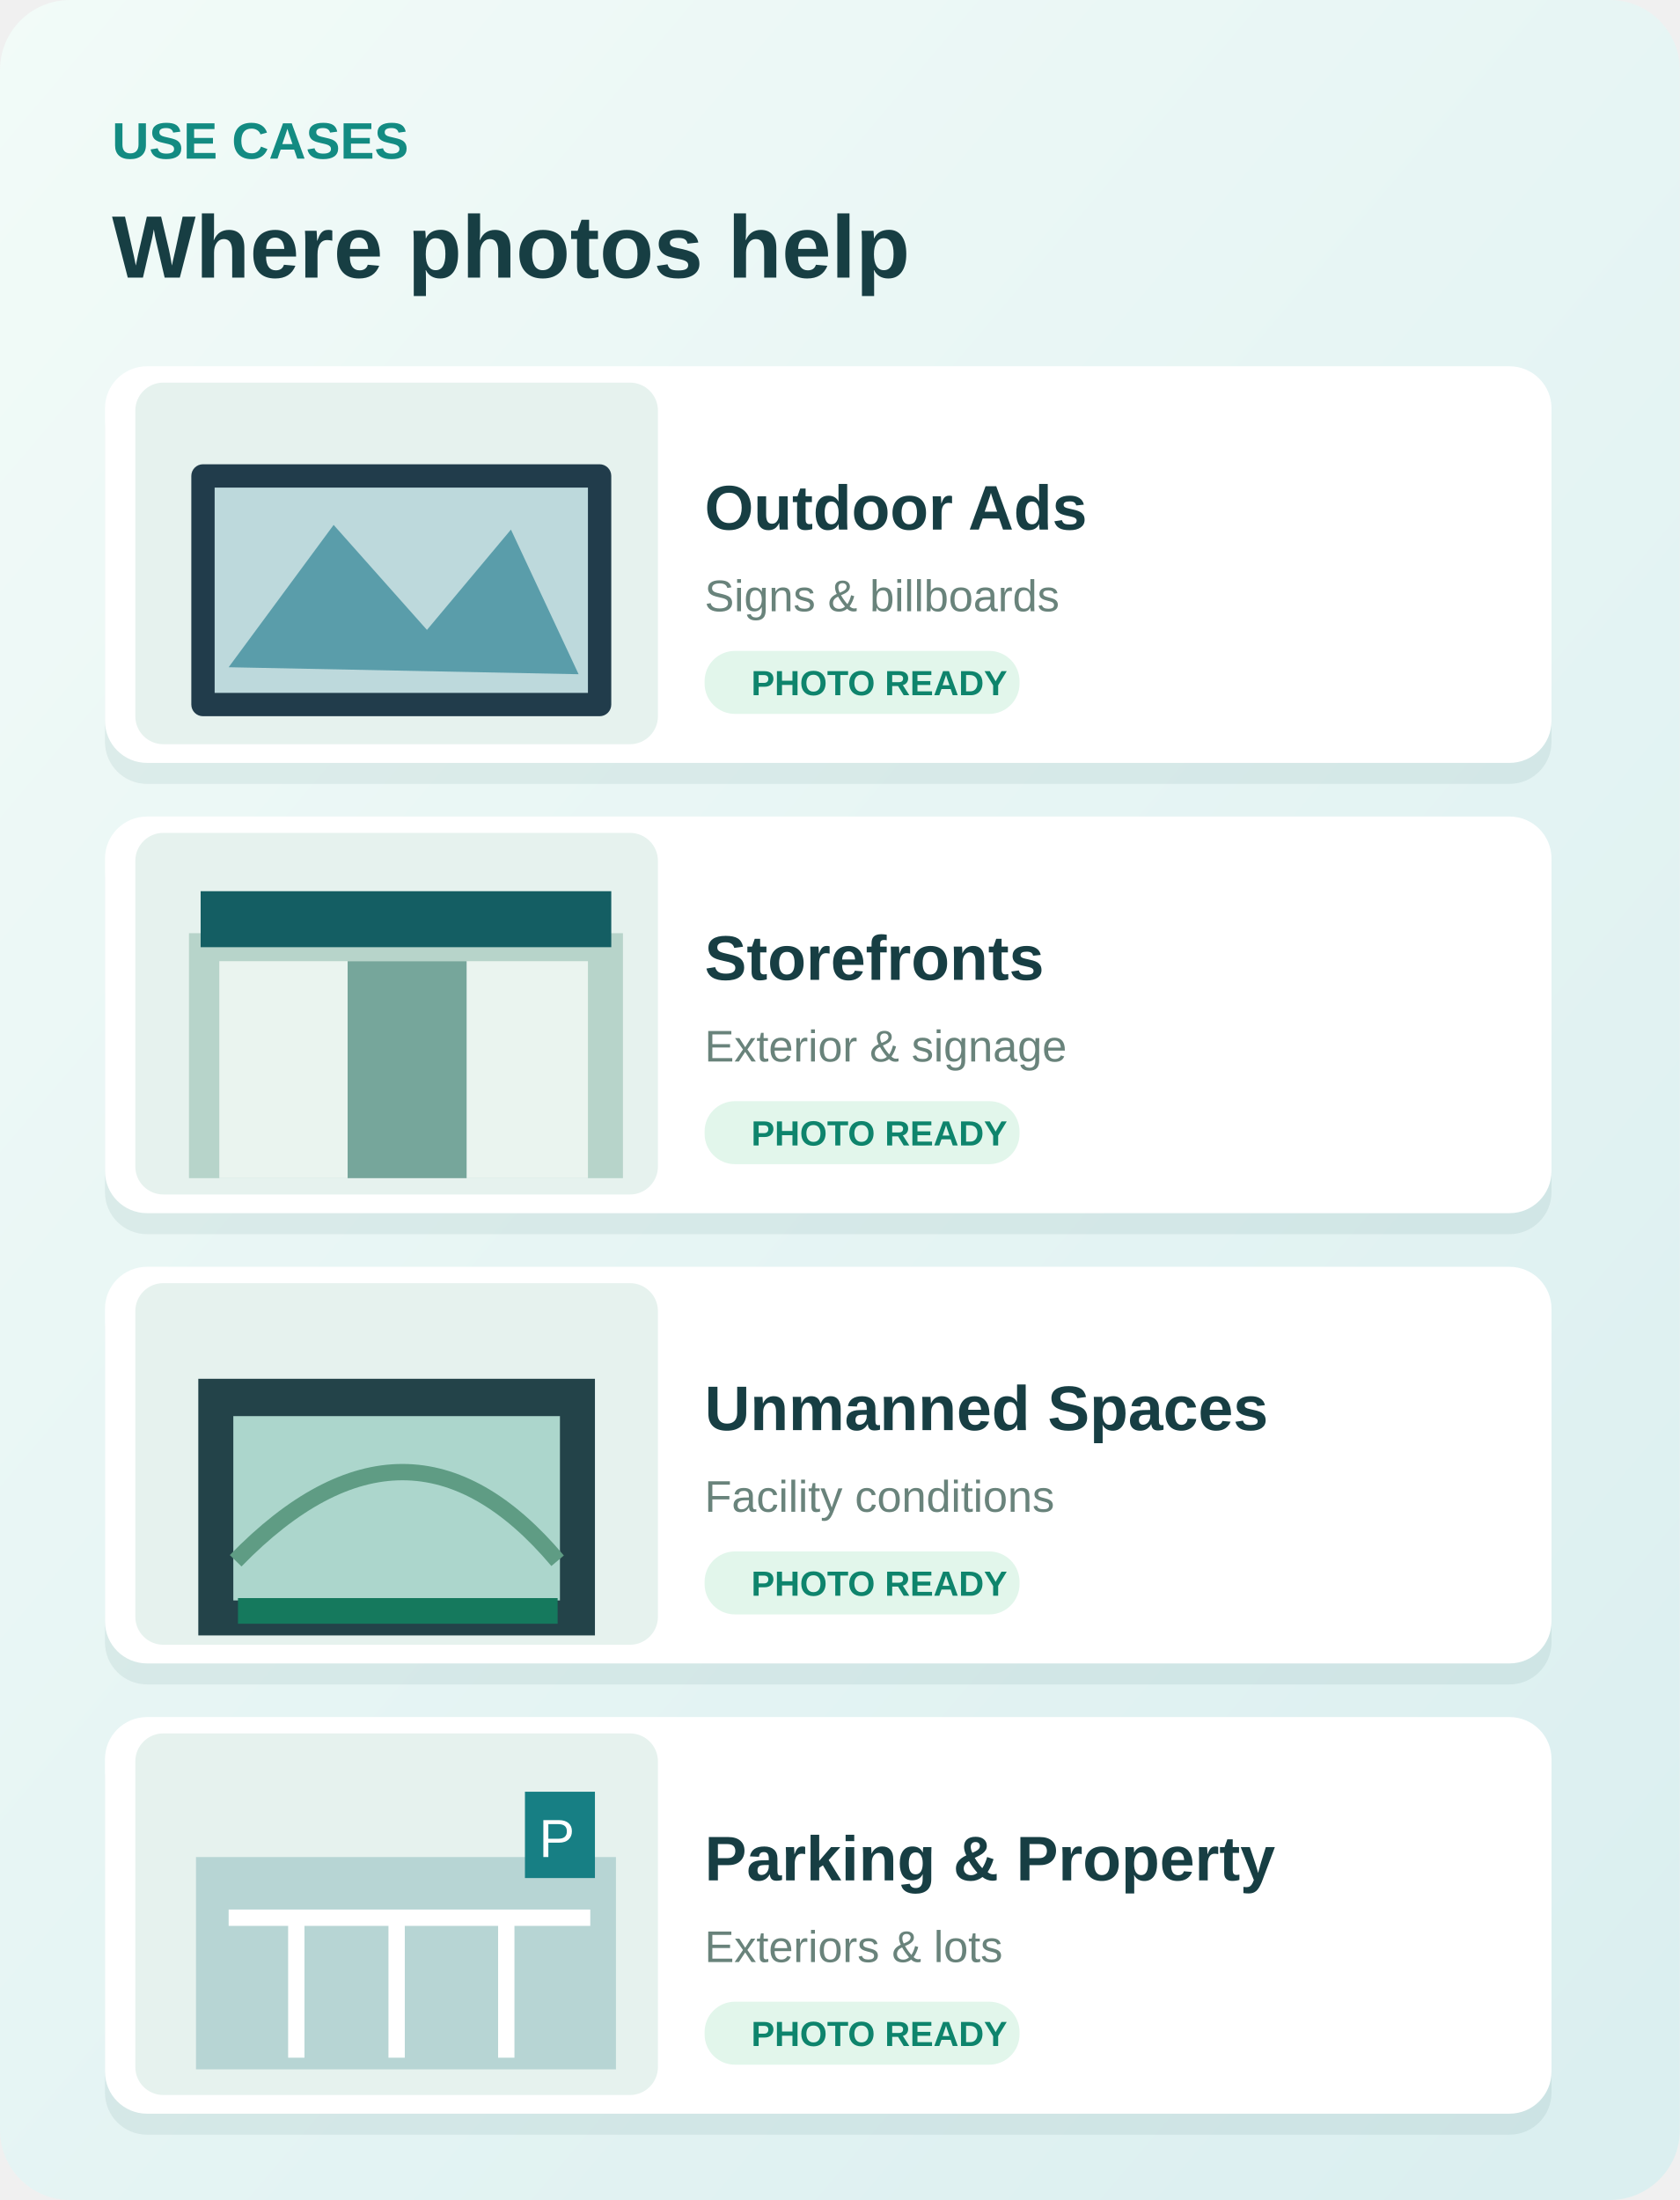
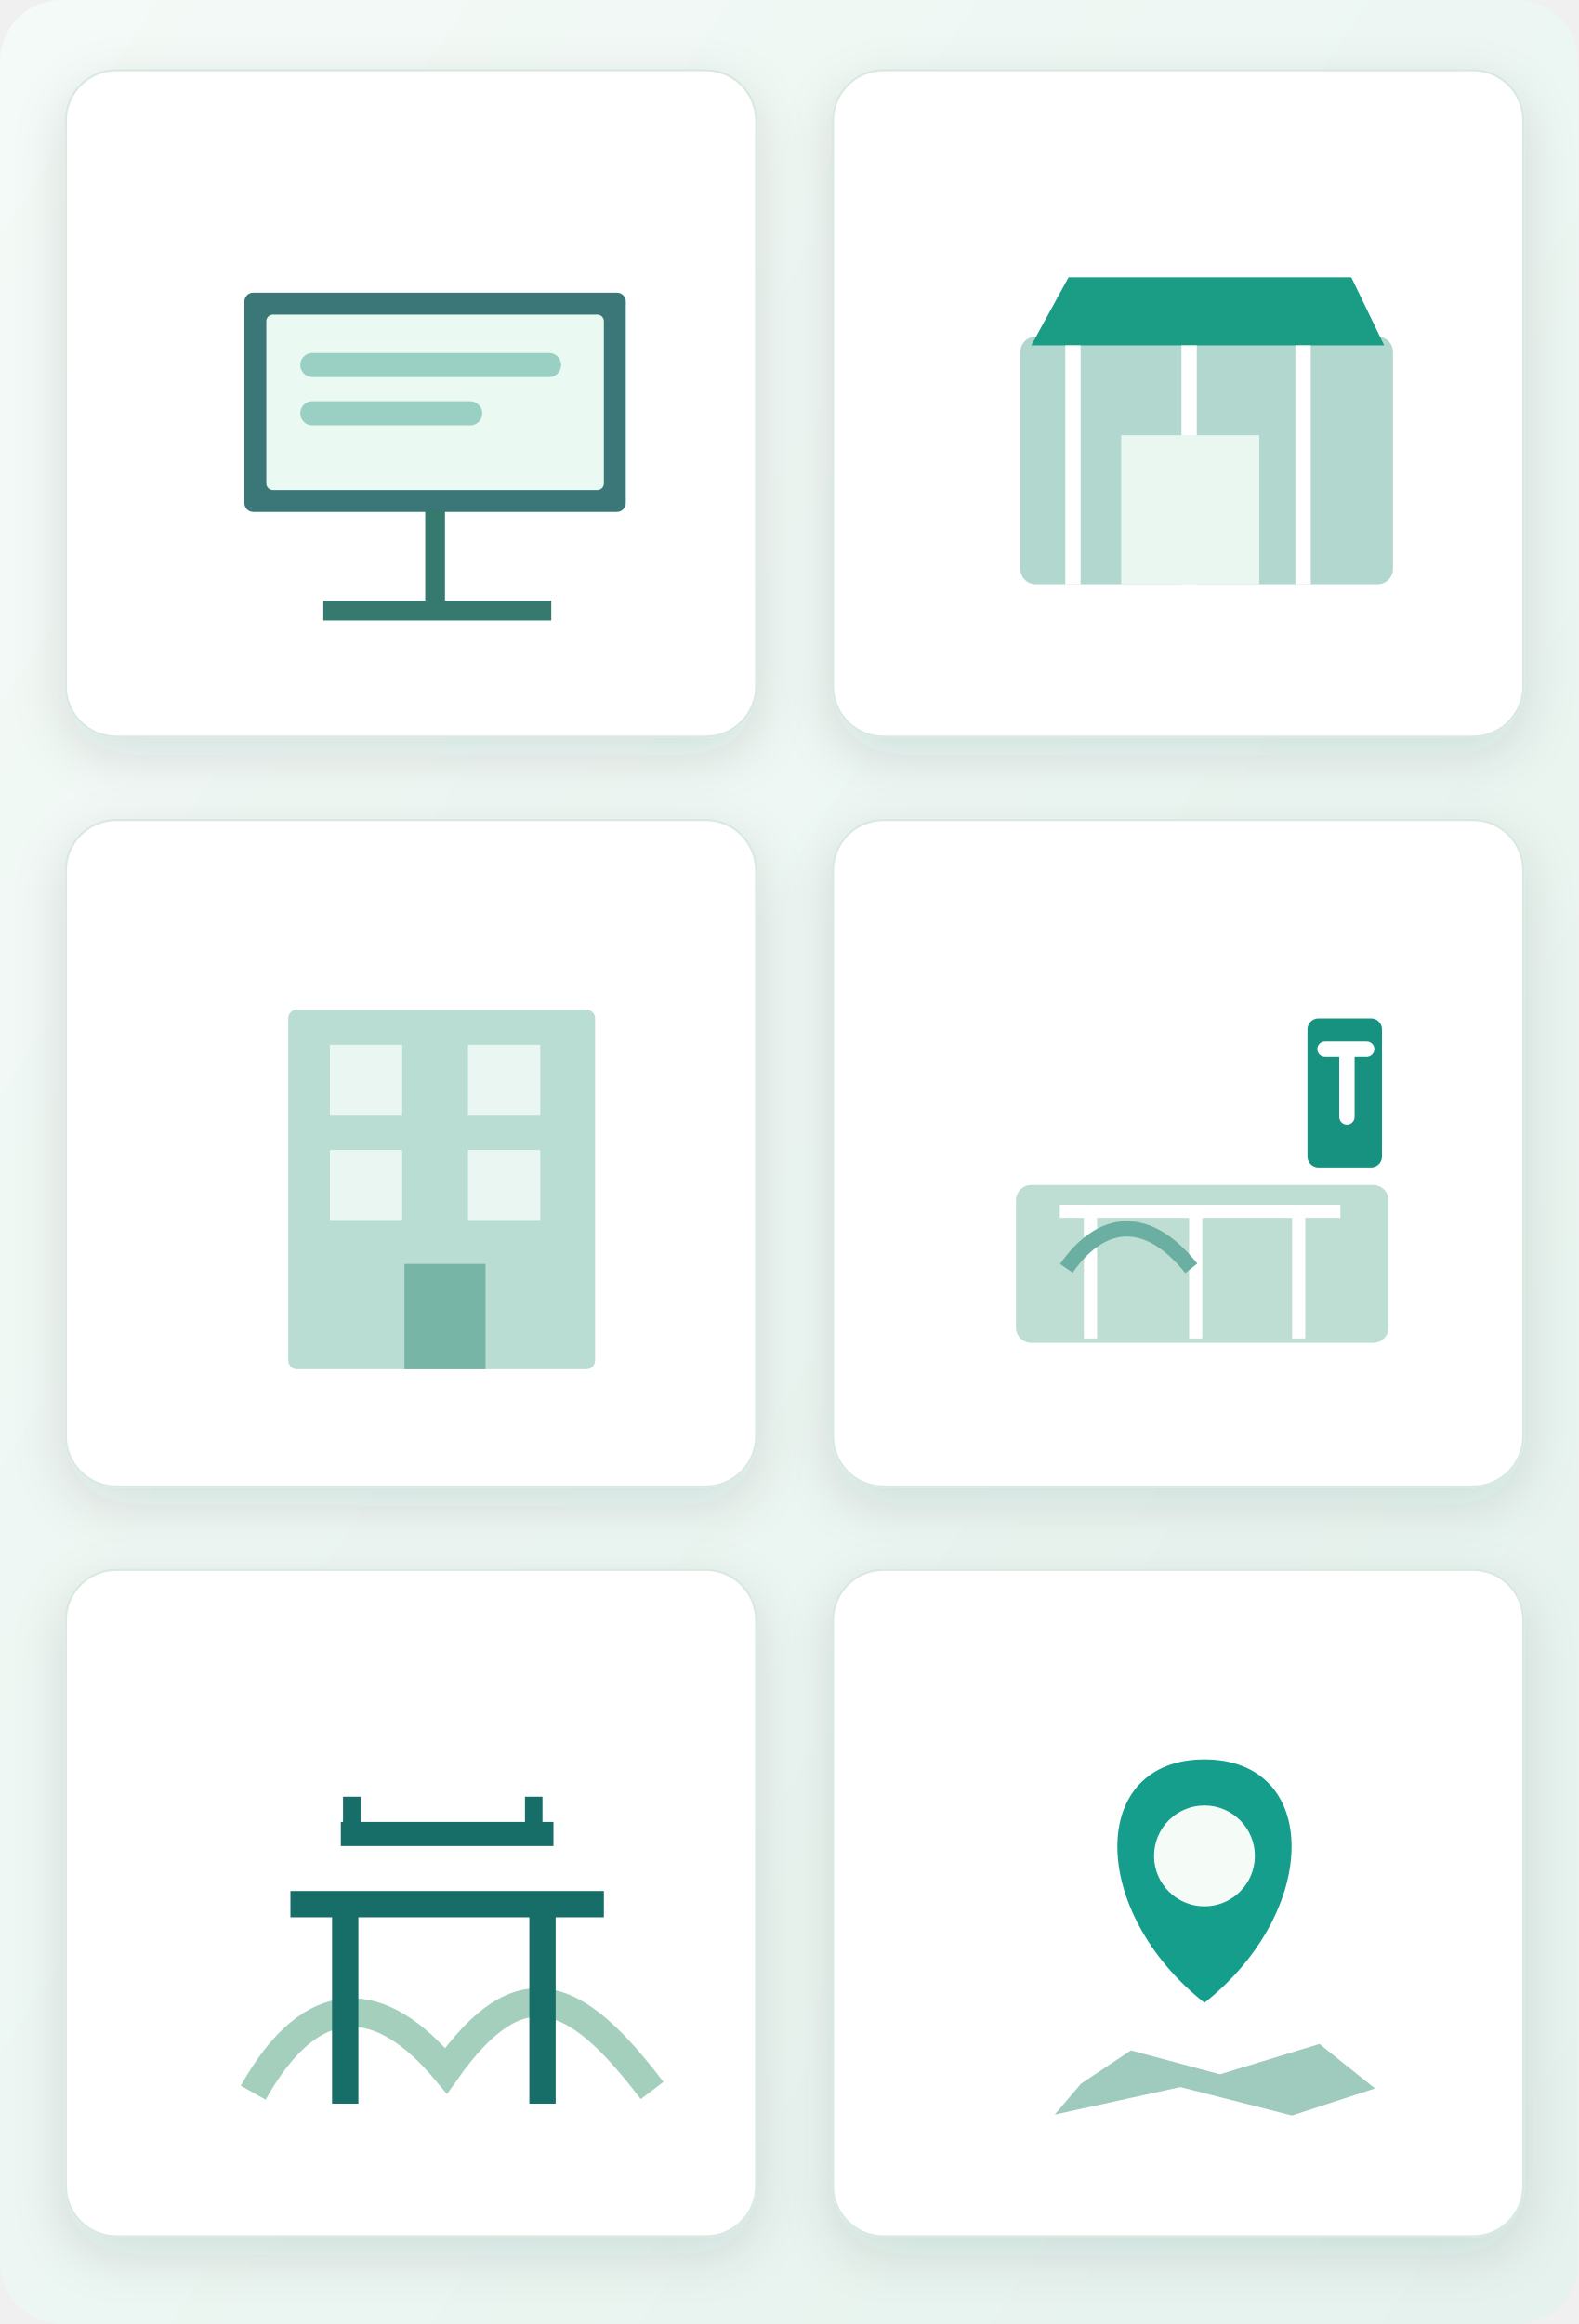
- <svg xmlns="http://www.w3.org/2000/svg" viewBox="0 0 720 943" role="img">
+ <svg xmlns="http://www.w3.org/2000/svg" viewBox="0 0 720 1060" aria-hidden="true">
  <defs>
-     <linearGradient id="bg" x2=".9" y2="1">
-       <stop stop-color="#f2fbf8" />
-       <stop offset="1" stop-color="#dbeff0" />
+     <linearGradient id="bg" x2="1" y2="1">
+       <stop stop-color="#f4faf7" />
+       <stop offset="1" stop-color="#e5f2ed" />
    </linearGradient>
-     <linearGradient id="blue" x2="1" y2="1">
-       <stop stop-color="#1fbdaf" />
-       <stop offset="1" stop-color="#126b9d" />
+     <linearGradient id="teal" x2="1" y2="1">
+       <stop stop-color="#27b6a4" />
+       <stop offset="1" stop-color="#0e786d" />
    </linearGradient>
+     <filter id="s">
+       <feDropShadow dx="0" dy="8" stdDeviation="12" flood-color="#173b32" flood-opacity=".12" />
+     </filter>
  </defs>
-   <rect width="720" height="943" rx="30" fill="url(#bg)" />
-   <text x="48" y="68" font-size="22" fill="#138b82" font-family="Arial,sans-serif" font-weight="700">USE CASES</text>
-   <text x="48" y="119" font-size="38" fill="#173e43" font-family="Arial,sans-serif" font-weight="700">Where photos help</text>
-   <rect x="45" y="166" width="620" height="170" rx="18" fill="#1a5553" opacity=".08" />
-   <rect x="45" y="157" width="620" height="170" rx="18" fill="white" />
-   <g transform="translate(58 164)">
-     <rect width="224" height="155" rx="12" fill="#e6f2ee" />
-     <rect x="24" y="35" width="180" height="108" rx="5" fill="#213c4b" />
-     <rect x="34" y="45" width="160" height="88" fill="#bdd9dc" />
-     <path d="M40 122l45-61 40 45 36-43 29 62" fill="#5a9daa" />
+   <rect width="720" height="1060" rx="28" fill="url(#bg)" />
+   <g transform="translate(30 32)" filter="url(#s)">
+     <rect width="315" height="304" rx="23" fill="white" stroke="#d9e9e1" />
  </g>
-   <text x="302" y="227" font-size="27" fill="#173e43" font-family="Arial,sans-serif" font-weight="700">Outdoor Ads</text>
-   <text x="302" y="262" font-size="19" fill="#69837b" font-family="Arial,sans-serif" font-weight="400">Signs &amp; billboards</text>
-   <rect x="302" y="279" width="135" height="27" rx="13" fill="#e2f6eb" />
-   <text x="322" y="298" font-size="15" fill="#0e846c" font-family="Arial,sans-serif" font-weight="700">PHOTO READY</text>
-   <rect x="45" y="359" width="620" height="170" rx="18" fill="#1a5553" opacity=".08" />
-   <rect x="45" y="350" width="620" height="170" rx="18" fill="white" />
-   <g transform="translate(58 357)">
-     <rect width="224" height="155" rx="12" fill="#e6f2ee" />
-     <rect x="23" y="43" width="186" height="105" fill="#b7d4ca" />
-     <rect x="36" y="55" width="158" height="93" fill="#eaf4ef" />
-     <rect x="91" y="55" width="51" height="93" fill="#76a69b" />
-     <rect x="28" y="25" width="176" height="24" fill="#145e63" />
+   <g transform="translate(77.5 86.5)">
+     <rect x="34" y="47" width="174" height="100" rx="4" fill="#3b7779" />
+     <rect x="44" y="57" width="154" height="80" rx="3" fill="#eaf9f2" />
+     <path d="M121 146v46M70 192h104" stroke="#35796f" stroke-width="9" />
+     <path d="M65 80h108M65 102h72" stroke="#9acfc3" stroke-width="11" stroke-linecap="round" />
  </g>
-   <text x="302" y="420" font-size="27" fill="#173e43" font-family="Arial,sans-serif" font-weight="700">Storefronts</text>
-   <text x="302" y="455" font-size="19" fill="#69837b" font-family="Arial,sans-serif" font-weight="400">Exterior &amp; signage</text>
-   <rect x="302" y="472" width="135" height="27" rx="13" fill="#e2f6eb" />
-   <text x="322" y="491" font-size="15" fill="#0e846c" font-family="Arial,sans-serif" font-weight="700">PHOTO READY</text>
-   <rect x="45" y="552" width="620" height="170" rx="18" fill="#1a5553" opacity=".08" />
-   <rect x="45" y="543" width="620" height="170" rx="18" fill="white" />
-   <g transform="translate(58 550)">
-     <rect width="224" height="155" rx="12" fill="#e6f2ee" />
-     <rect x="27" y="41" width="170" height="110" fill="#234349" />
-     <rect x="42" y="57" width="140" height="79" fill="#acd6cc" />
-     <path d="M43 119Q117 43 181 119" fill="none" stroke="#5f9c84" stroke-width="7" />
-     <rect x="44" y="135" width="137" height="11" fill="#15795d" />
+   <g transform="translate(380 32)" filter="url(#s)">
+     <rect width="315" height="304" rx="23" fill="white" stroke="#d9e9e1" />
  </g>
-   <text x="302" y="613" font-size="27" fill="#173e43" font-family="Arial,sans-serif" font-weight="700">Unmanned Spaces</text>
-   <text x="302" y="648" font-size="19" fill="#69837b" font-family="Arial,sans-serif" font-weight="400">Facility conditions</text>
-   <rect x="302" y="665" width="135" height="27" rx="13" fill="#e2f6eb" />
-   <text x="322" y="684" font-size="15" fill="#0e846c" font-family="Arial,sans-serif" font-weight="700">PHOTO READY</text>
-   <rect x="45" y="745" width="620" height="170" rx="18" fill="#1a5553" opacity=".08" />
-   <rect x="45" y="736" width="620" height="170" rx="18" fill="white" />
-   <g transform="translate(58 743)">
-     <rect width="224" height="155" rx="12" fill="#e6f2ee" />
-     <rect x="26" y="53" width="180" height="91" fill="#b7d5d4" />
-     <path d="M40 79h155M69 80v59M112 80v59M159 80v59" stroke="white" stroke-width="7" />
-     <rect x="167" y="25" width="30" height="37" fill="#177f84" />
-     <text x="173" y="53" font-family="Arial" font-size="23" fill="white">P</text>
+   <g transform="translate(427.5 86.5)">
+     <rect x="38" y="67" width="170" height="113" rx="7" fill="#b2d7ce" />
+     <path d="M43 71h161l-15-31H60Z" fill="#1b9c85" />
+     <path d="M62 71v109m53-109v109m52-109v109" stroke="#fff" stroke-width="7" />
+     <rect x="84" y="112" width="63" height="68" fill="#eaf7f1" />
  </g>
-   <text x="302" y="806" font-size="27" fill="#173e43" font-family="Arial,sans-serif" font-weight="700">Parking &amp; Property</text>
-   <text x="302" y="841" font-size="19" fill="#69837b" font-family="Arial,sans-serif" font-weight="400">Exteriors &amp; lots</text>
-   <rect x="302" y="858" width="135" height="27" rx="13" fill="#e2f6eb" />
-   <text x="322" y="877" font-size="15" fill="#0e846c" font-family="Arial,sans-serif" font-weight="700">PHOTO READY</text>
+   <g transform="translate(30 374)" filter="url(#s)">
+     <rect width="315" height="304" rx="23" fill="white" stroke="#d9e9e1" />
+   </g>
+   <g transform="translate(77.5 428.5)">
+     <rect x="54" y="32" width="140" height="164" rx="4" fill="#b9dcd3" />
+     <rect x="73" y="48" width="33" height="32" fill="#e9f6f1" />
+     <rect x="136" y="48" width="33" height="32" fill="#e9f6f1" />
+     <rect x="73" y="96" width="33" height="32" fill="#e9f6f1" />
+     <rect x="136" y="96" width="33" height="32" fill="#e9f6f1" />
+     <rect x="107" y="148" width="37" height="48" fill="#77b6a6" />
+   </g>
+   <g transform="translate(380 374)" filter="url(#s)">
+     <rect width="315" height="304" rx="23" fill="white" stroke="#d9e9e1" />
+   </g>
+   <g transform="translate(427.5 428.5)">
+     <rect x="36" y="112" width="170" height="72" rx="7" fill="#beded3" />
+     <path d="M56 124h128M70 124v58M118 124v58M165 124v58" stroke="#fff" stroke-width="6" />
+     <rect x="169" y="36" width="34" height="68" rx="5" fill="#179180" />
+     <path d="M177 50h19M187 50v31" stroke="#fff" stroke-width="7" stroke-linecap="round" />
+     <path d="M59 150c16-23 37-25 57 0" stroke="#6aafa2" stroke-width="7" fill="none" />
+   </g>
+   <g transform="translate(30 716)" filter="url(#s)">
+     <rect width="315" height="304" rx="23" fill="white" stroke="#d9e9e1" />
+   </g>
+   <g transform="translate(77.5 770.5)">
+     <path d="M38 184c27-48 58-46 88-10 34-48 59-37 94 9" stroke="#a4cfbd" stroke-width="13" fill="none" />
+     <path d="M55 98h143M80 98v91M170 98v91" stroke="#176e68" stroke-width="12" fill="none" />
+     <path d="M78 66h97" stroke="#176e68" stroke-width="11" />
+     <path d="M83 49v17m83-17v17" stroke="#176e68" stroke-width="8" />
+   </g>
+   <g transform="translate(380 716)" filter="url(#s)">
+     <rect width="315" height="304" rx="23" fill="white" stroke="#d9e9e1" />
+   </g>
+   <g transform="translate(427.5 770.5)">
+     <path d="M122 32c-53 0-53 69 0 111 53-42 53-111 0-111" fill="#169e8c" />
+     <circle cx="122" cy="76" r="23" fill="#f5fcf8" />
+     <path d="M64 178l-17 20 64-14 51 13 43-14-30-24-46 14-41-11Z" fill="#9ecbbe" stroke="#fff" stroke-width="5" />
+   </g>
</svg>
